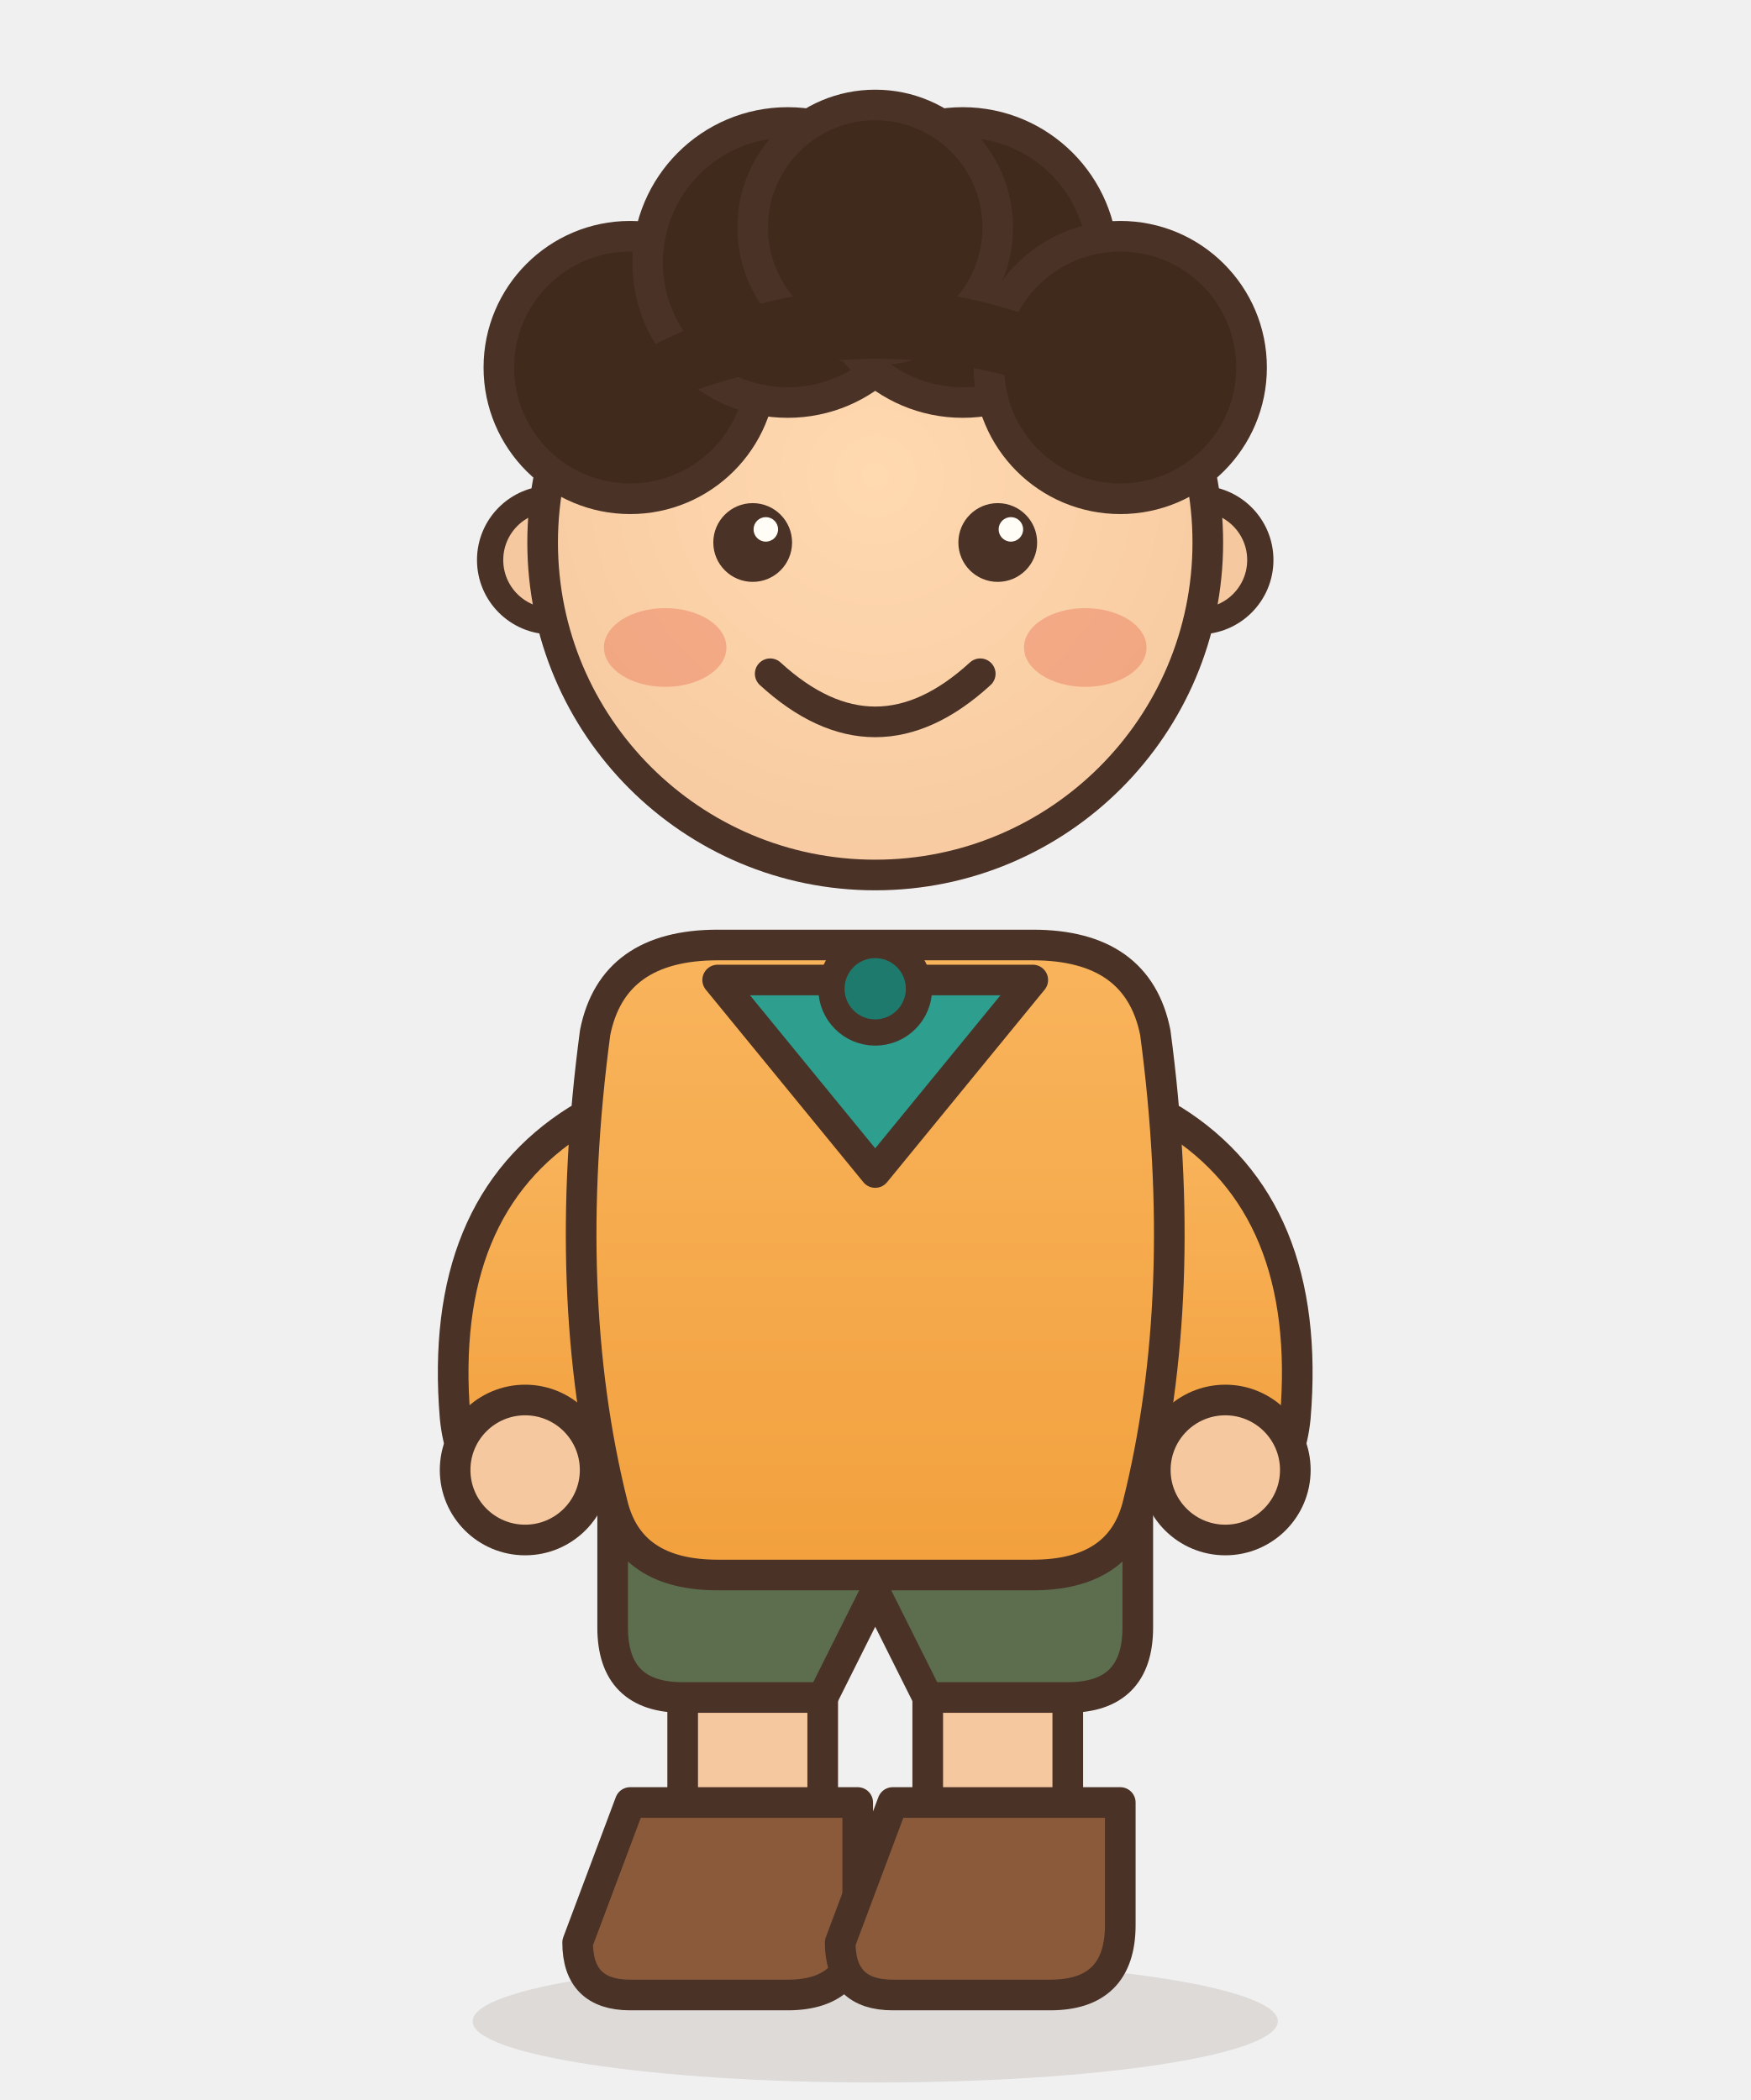
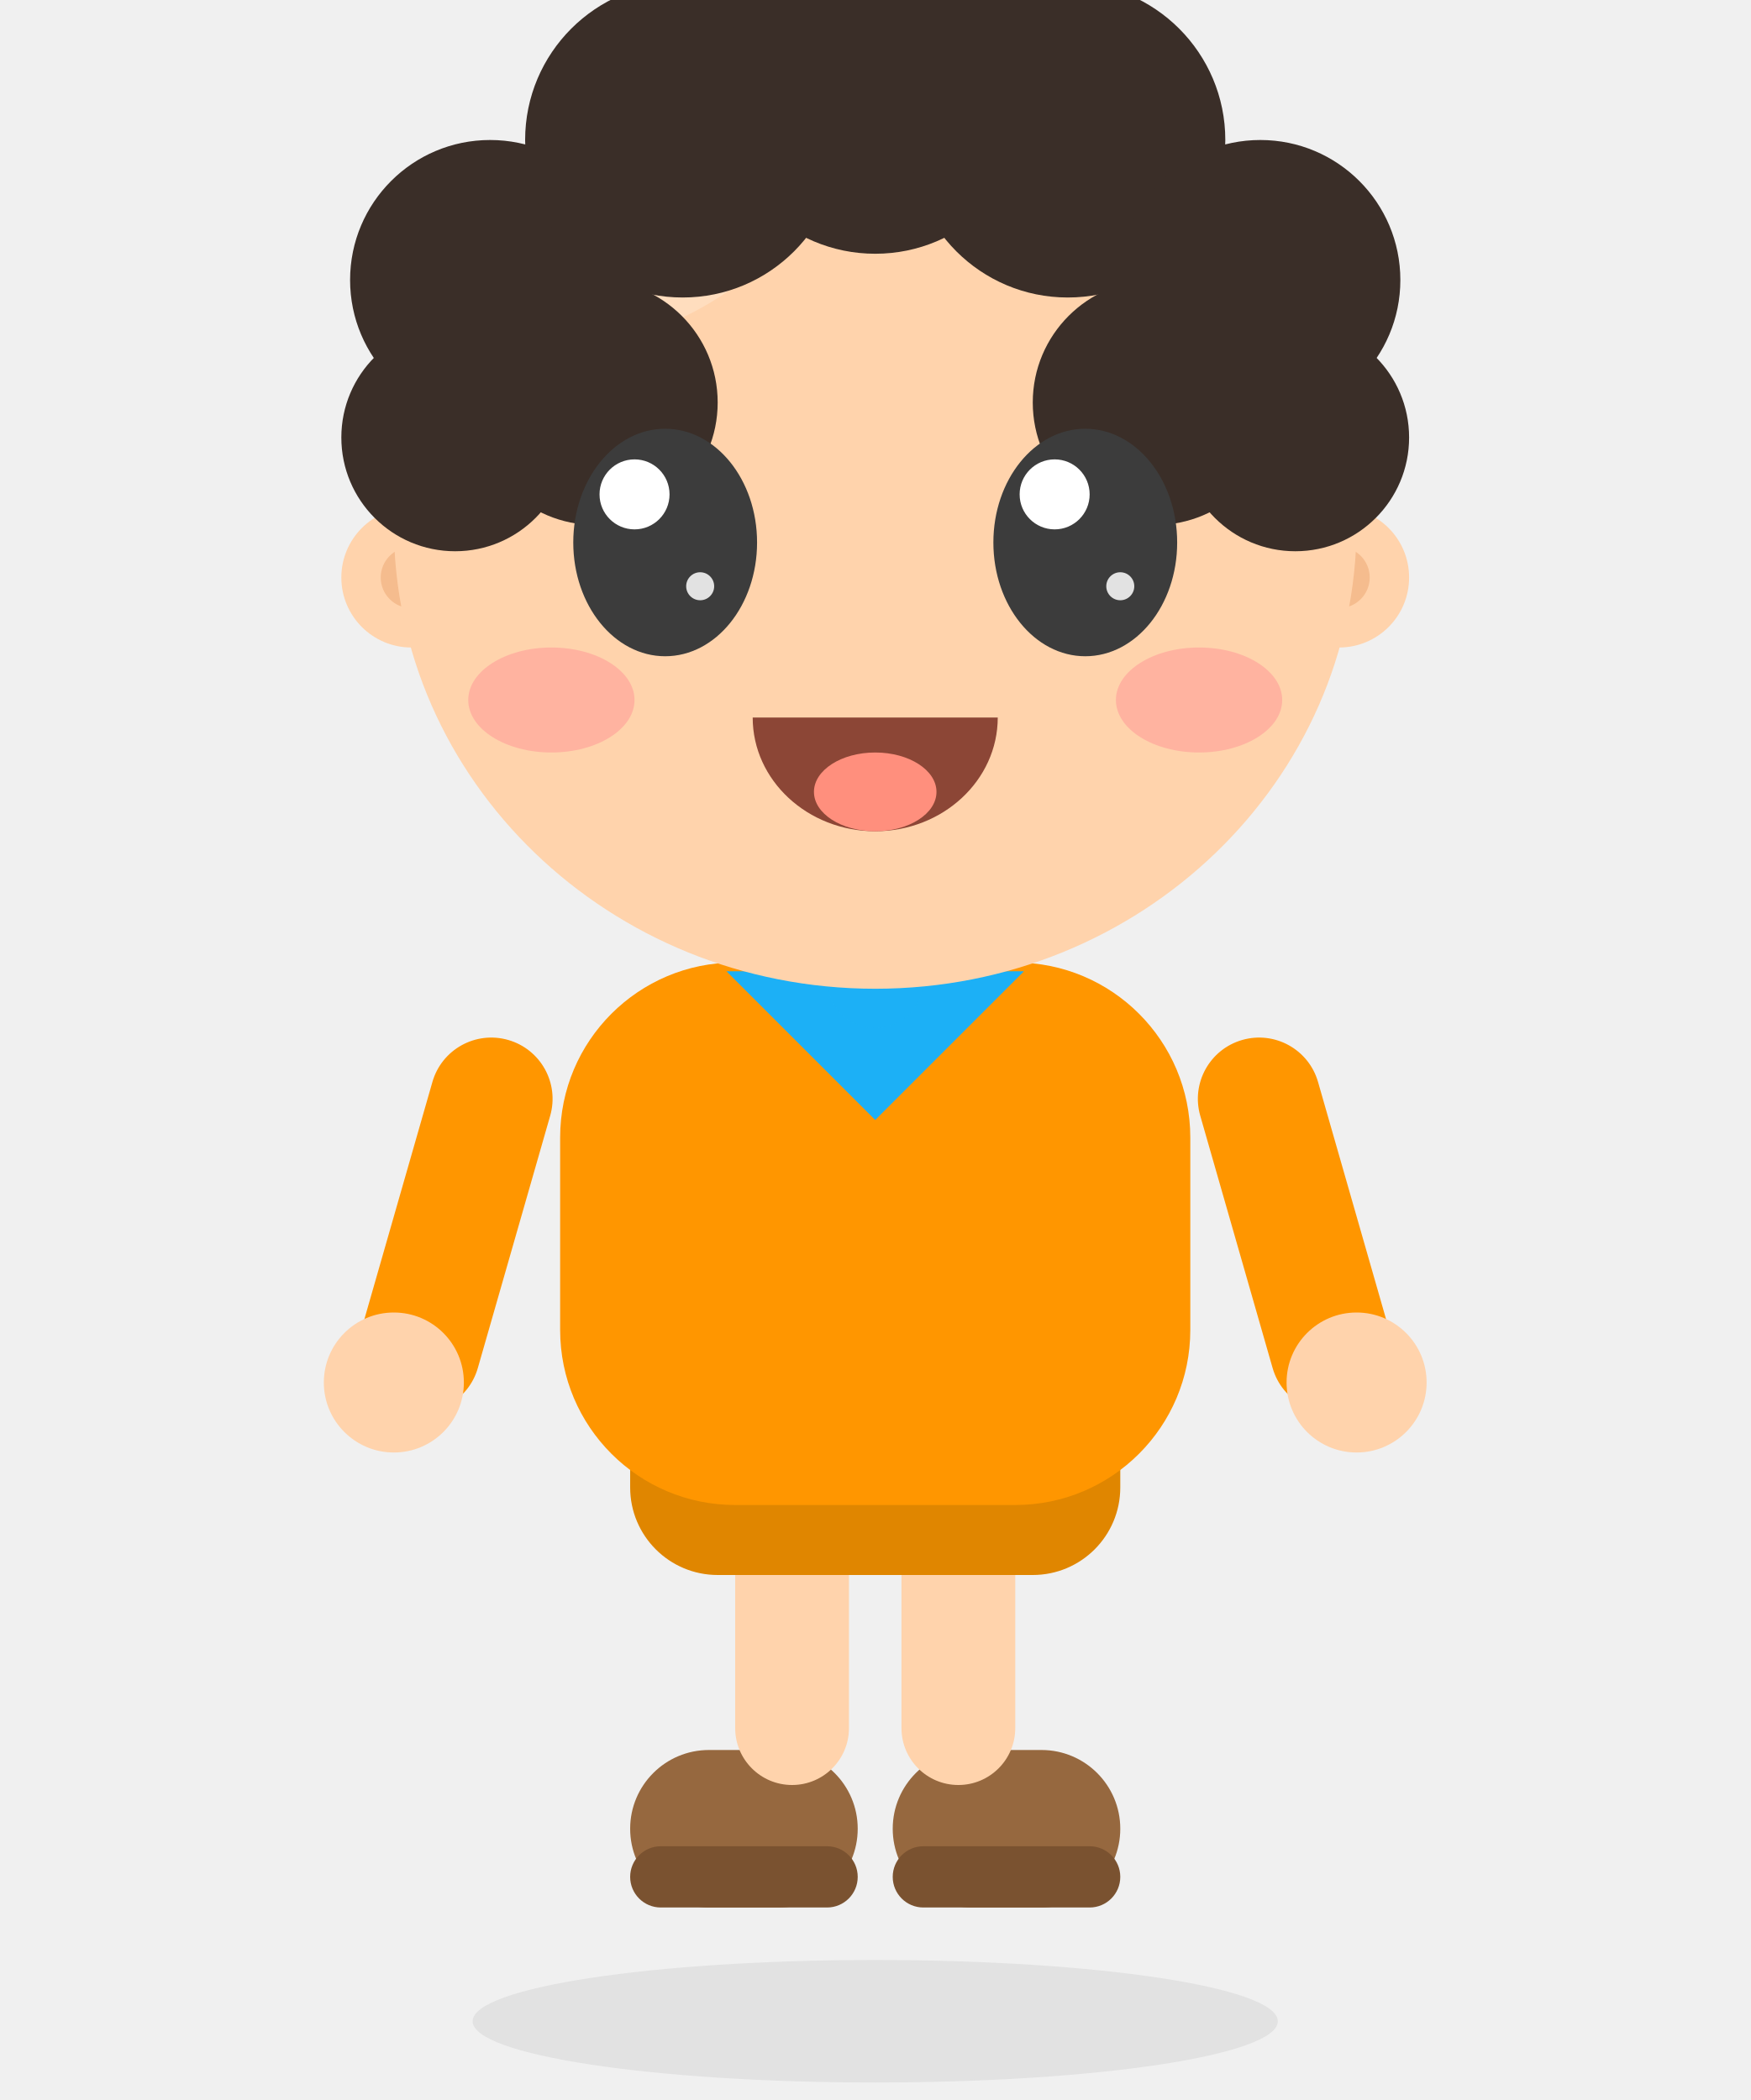
<svg xmlns="http://www.w3.org/2000/svg" viewBox="0 0 200 240">
-   <defs>
-     <linearGradient id="lShirt" x1="0" y1="0" x2="0" y2="1">
-       <stop offset="0" stop-color="#f9b45c" />
-       <stop offset="1" stop-color="#f2a03d" />
-     </linearGradient>
-     <radialGradient id="lSkin" cx="0.5" cy="0.4" r="0.7">
-       <stop offset="0" stop-color="#ffd9b0" />
-       <stop offset="1" stop-color="#f6c89f" />
-     </radialGradient>
-   </defs>
-   <ellipse cx="100" cy="231" rx="46" ry="7" fill="#4a3226" opacity="0.12" />
-   <rect x="78" y="186" width="16" height="30" rx="8" fill="#f6c89f" stroke="#4a3226" stroke-width="3.5" />
-   <rect x="106" y="186" width="16" height="30" rx="8" fill="#f6c89f" stroke="#4a3226" stroke-width="3.5" />
-   <path d="M72 206 h26 v14 q0 8 -8 8 h-18 q-6 0 -6 -6 z" fill="#8a5a3b" stroke="#4a3226" stroke-width="3.5" stroke-linejoin="round" />
-   <path d="M102 206 h26 v14 q0 8 -8 8 h-18 q-6 0 -6 -6 z" fill="#8a5a3b" stroke="#4a3226" stroke-width="3.5" stroke-linejoin="round" />
-   <path d="M70 168 h60 v18 q0 8 -8 8 h-16 l-6 -12 -6 12 h-16 q-8 0 -8 -8 z" fill="#5c6e4e" stroke="#4a3226" stroke-width="3.5" stroke-linejoin="round" />
-   <path d="M66 128 q-16 10 -14 34 q1 10 10 9 q7 -1 8 -10 l2 -22 z" fill="url(#lShirt)" stroke="#4a3226" stroke-width="3.5" stroke-linejoin="round" />
-   <path d="M134 128 q16 10 14 34 q-1 10 -10 9 q-7 -1 -8 -10 l-2 -22 z" fill="url(#lShirt)" stroke="#4a3226" stroke-width="3.5" stroke-linejoin="round" />
-   <circle cx="60" cy="168" r="8" fill="#f6c89f" stroke="#4a3226" stroke-width="3.5" />
-   <circle cx="140" cy="168" r="8" fill="#f6c89f" stroke="#4a3226" stroke-width="3.5" />
-   <path d="M68 118 q-4 30 2 54 q2 8 12 8 h36 q10 0 12 -8 q6 -24 2 -54 q-2 -10 -14 -10 h-36 q-12 0 -14 10 z" fill="url(#lShirt)" stroke="#4a3226" stroke-width="3.5" stroke-linejoin="round" />
-   <path d="M82 112 h36 l-18 22 z" fill="#2e9e8f" stroke="#4a3226" stroke-width="3.5" stroke-linejoin="round" />
-   <circle cx="100" cy="113" r="5" fill="#1f7a6e" stroke="#4a3226" stroke-width="3" />
-   <circle cx="63" cy="64" r="7" fill="#f6c89f" stroke="#4a3226" stroke-width="3" />
-   <circle cx="137" cy="64" r="7" fill="#f6c89f" stroke="#4a3226" stroke-width="3" />
-   <circle cx="100" cy="62" r="38" fill="url(#lSkin)" stroke="#4a3226" stroke-width="3.5" />
-   <g fill="#3f2a1c" stroke="#4a3226" stroke-width="3.5">
-     <circle cx="72" cy="42" r="15" />
-     <circle cx="90" cy="30" r="16" />
-     <circle cx="110" cy="30" r="16" />
-     <circle cx="128" cy="42" r="15" />
-     <circle cx="100" cy="26" r="14" />
+   <ellipse cx="100" cy="231" rx="46" ry="7" fill="#3c3c3c" opacity="0.08" />
+   <rect x="72" y="200" width="26" height="18" rx="9" fill="#96683f" />
+   <rect x="102" y="200" width="26" height="18" rx="9" fill="#96683f" />
+   <rect x="72" y="211" width="26" height="7" rx="3.5" fill="#7a5230" />
+   <rect x="102" y="211" width="26" height="7" rx="3.5" fill="#7a5230" />
+   <rect x="84" y="168" width="13" height="36" rx="6.5" fill="#ffd3ac" />
+   <rect x="103" y="168" width="13" height="36" rx="6.5" fill="#ffd3ac" />
+   <rect x="72" y="156" width="56" height="24" rx="10" fill="#e08600" />
+   <rect x="45" y="118" width="14" height="44" rx="7" transform="rotate(16 52 140)" fill="#ff9600" />
+   <rect x="141" y="118" width="14" height="44" rx="7" transform="rotate(-16 148 140)" fill="#ff9600" />
+   <circle cx="45" cy="158" r="8" fill="#ffd3ac" />
+   <circle cx="155" cy="158" r="8" fill="#ffd3ac" />
+   <rect x="64" y="110" width="72" height="62" rx="20" fill="#ff9600" />
+   <path d="M83 111 h34 l-17 17 z" fill="#1cb0f6" />
+   <circle cx="100" cy="112" r="5.5" fill="#1cb0f6" opacity="0.85" />
+   <circle cx="47" cy="66" r="8" fill="#ffd3ac" />
+   <circle cx="153" cy="66" r="8" fill="#ffd3ac" />
+   <circle cx="47" cy="66" r="3.5" fill="#f5bc8e" />
+   <circle cx="153" cy="66" r="3.5" fill="#f5bc8e" />
+   <ellipse cx="100" cy="60" rx="55" ry="53" fill="#ffd3ac" />
+   <ellipse cx="72" cy="28" rx="20" ry="10" fill="#ffffff" opacity="0.22" transform="rotate(-22 72 28)" />
+   <g fill="#3a2e28">
+     <circle cx="56" cy="32" r="16" />
+     <circle cx="78" cy="16" r="18" />
+     <circle cx="100" cy="11" r="18" />
+     <circle cx="122" cy="16" r="18" />
+     <circle cx="144" cy="32" r="16" />
+     <circle cx="52" cy="50" r="13" />
+     <circle cx="148" cy="50" r="13" />
+     <circle cx="68" cy="46" r="14" />
+     <circle cx="132" cy="46" r="14" />
  </g>
-   <path d="M64 52 q36 -22 72 0 l0 -6 q-36 -26 -72 0 z" fill="#3f2a1c" />
-   <circle cx="86" cy="62" r="4.5" fill="#4a3226" />
-   <circle cx="114" cy="62" r="4.5" fill="#4a3226" />
-   <circle cx="87.5" cy="60.5" r="1.4" fill="#fffdf6" />
-   <circle cx="115.5" cy="60.5" r="1.4" fill="#fffdf6" />
-   <ellipse cx="76" cy="74" rx="7" ry="4.5" fill="#e76f51" opacity="0.4" />
-   <ellipse cx="124" cy="74" rx="7" ry="4.5" fill="#e76f51" opacity="0.4" />
-   <path d="M88 77 q12 11 24 0" fill="none" stroke="#4a3226" stroke-width="3.5" stroke-linecap="round" />
+   <ellipse cx="76" cy="62" rx="10.5" ry="13" fill="#3c3c3c" />
+   <ellipse cx="124" cy="62" rx="10.5" ry="13" fill="#3c3c3c" />
+   <circle cx="72.5" cy="56.5" r="4" fill="#ffffff" />
+   <circle cx="120.5" cy="56.5" r="4" fill="#ffffff" />
+   <circle cx="80" cy="67" r="1.6" fill="#ffffff" opacity="0.85" />
+   <circle cx="128" cy="67" r="1.6" fill="#ffffff" opacity="0.85" />
+   <ellipse cx="63" cy="80" rx="9.5" ry="6" fill="#ffab9e" opacity="0.8" />
+   <ellipse cx="137" cy="80" rx="9.5" ry="6" fill="#ffab9e" opacity="0.8" />
+   <path d="M86 82 a14 13 0 0 0 28 0 z" fill="#8c4636" />
+   <ellipse cx="100" cy="90.5" rx="7" ry="4.5" fill="#ff8f7d" />
</svg>
